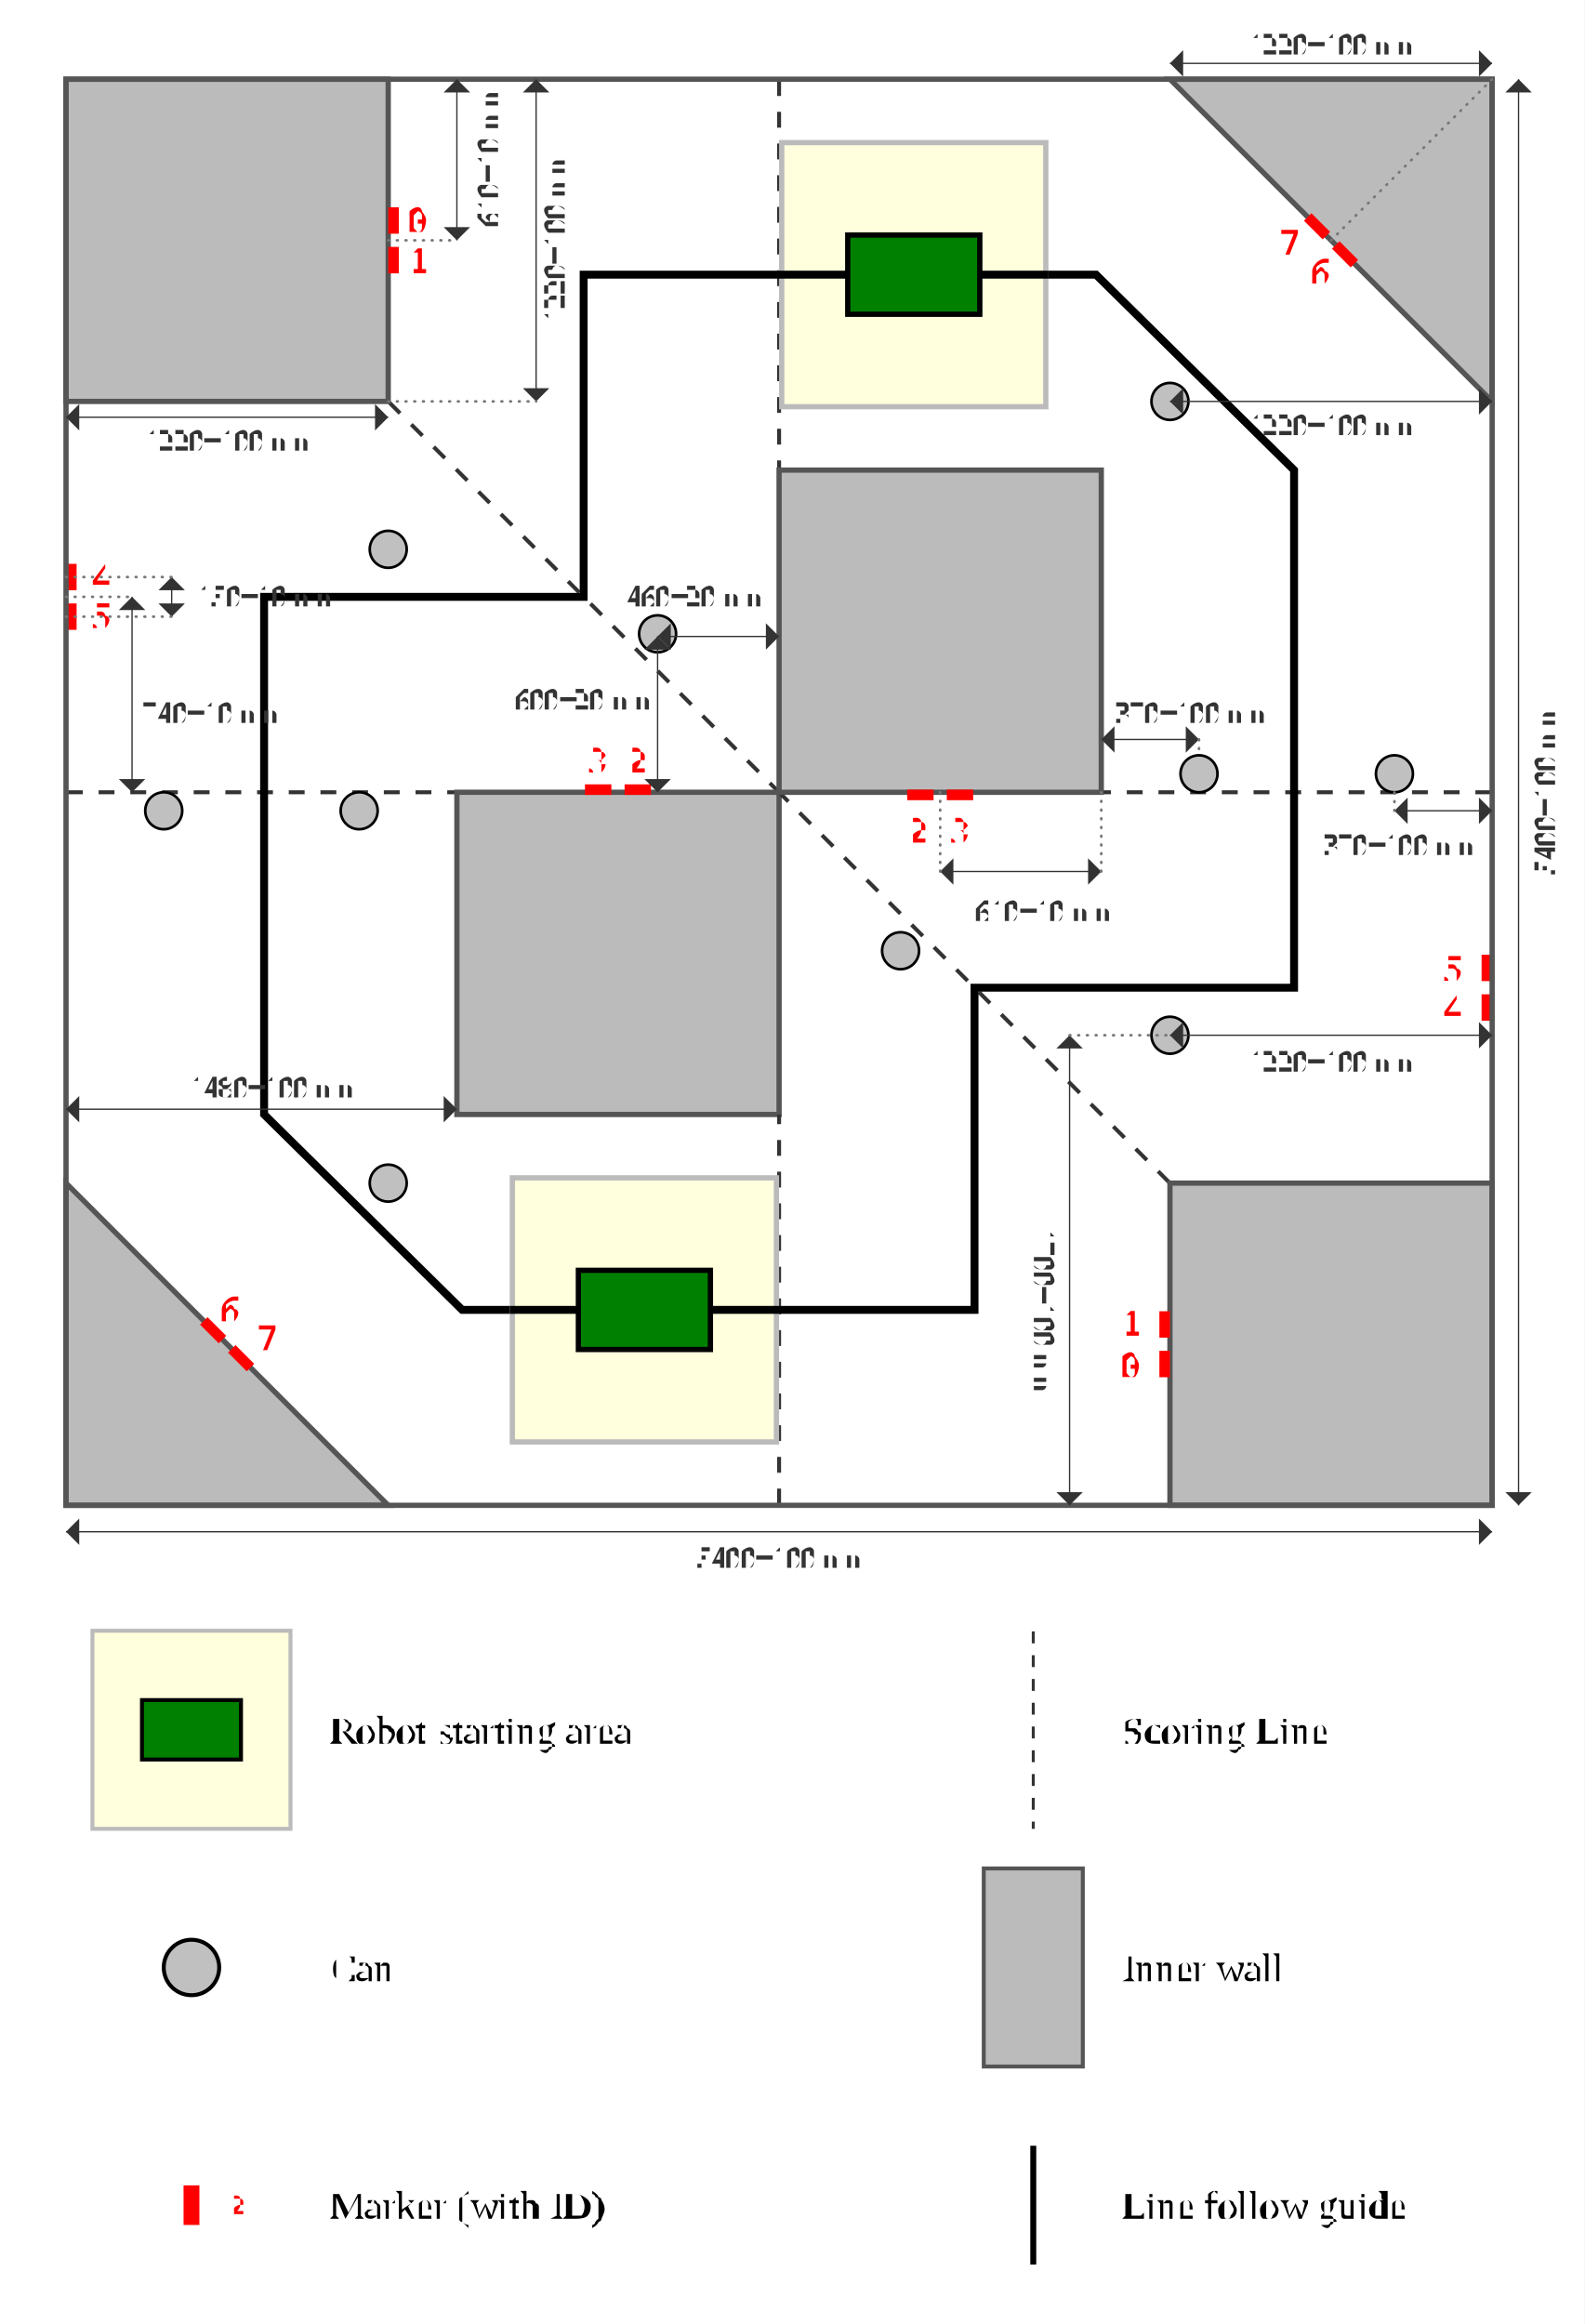
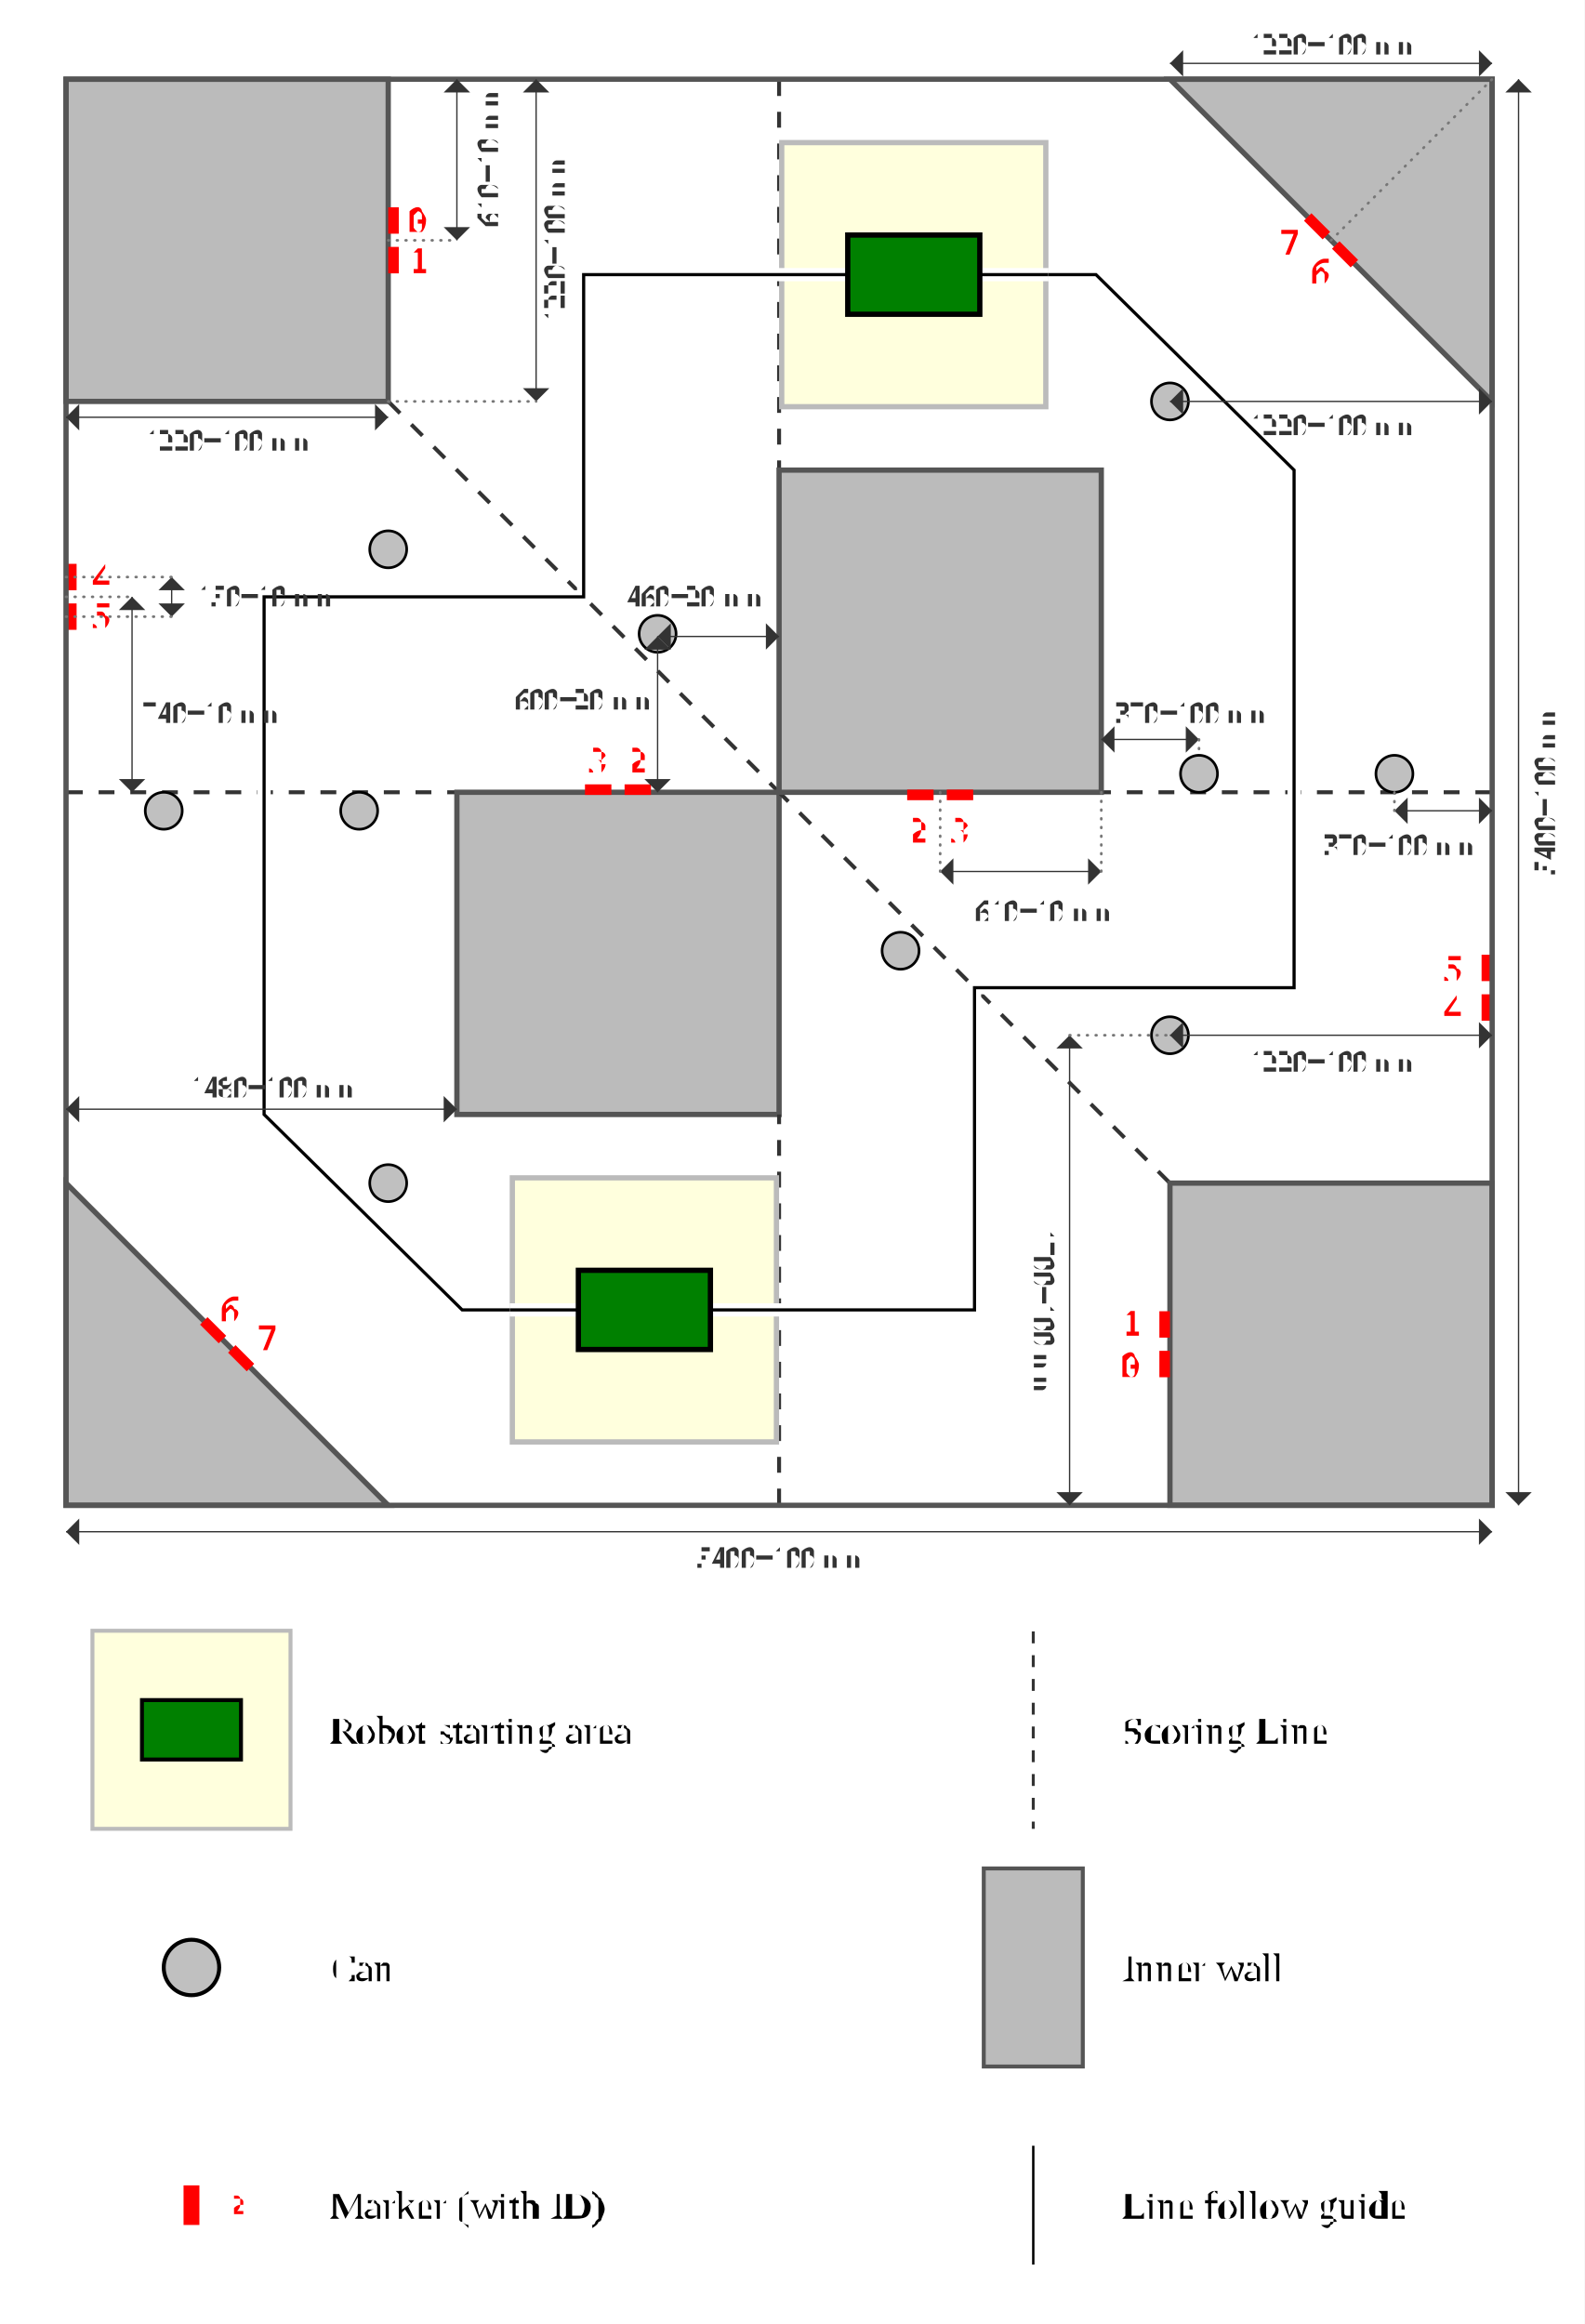
<svg xmlns="http://www.w3.org/2000/svg" xmlns:xlink="http://www.w3.org/1999/xlink" version="1.1" baseProfile="full" width="600" height="880">
  <style type="text/css">
    
      .arena-wall {
          fill: none;
          stroke: #555;
          stroke-width: .02;
      }

      .inner-wall {
          fill: #bbb;
          stroke: #555;
          stroke-width: .02;
      }

      .line-follow-guide {
          fill: none;
          stroke: black;
-           stroke-width: .03;
+           stroke-width: .012;
+       }
+ 
+       .line-follow-guide-back {
+           fill: none;
+           stroke: white;
+           stroke-width: .05;
      }

      .arena-wall {
          fill: none;
          stroke: #555;
          stroke-width: .02;
      }

      .can {
          stroke: black;
          stroke-width: 0.01;
          fill: silver;
      }

      #robot {
          fill: green;
          stroke: black;
          stroke-width: 0.02;
      }

      .scoring-line {
          stroke: #333;
          stroke-width: 0.015;
          /*stroke-dasharray: 0.141, 0.141;*/
          stroke-dasharray: 0.06 0.06;
          stroke-dashoffset: -50%;
          fill: none;
      }

      #marker {
          stroke: red;
          stroke-width: 0.04;
      }

      .start-zone {
        stroke: #bbb;
        stroke-width: 0.02;
        fill: #ffd;
      }

      .legend-label {
        font-size: 0.2px;
        text-anchor: start;
        dominant-baseline: central;
      }

      .marker-label {
        font-size: 0.12px;
        text-anchor: central;
        dominant-baseline: central;
        fill: red;
        font-family: monospace;
      }

      /*.dimension, .dimension-guide, .marker-label {
         display: none;
      }*/
      line.dimension {
        stroke: #333;
        stroke-width: 0.005;
        marker-start: url(#dimension-arrow-head-start);
        marker-end: url(#dimension-arrow-head-end);
      }

      text.dimension {
        fill: #333;
        font-size: 0.11px;
        text-anchor: middle;
        dominant-baseline: central;
      }
      .dimension-arrow-head {
        fill: #333;
      }
      .dimension-guide {
        stroke: #777;
        stroke-width: 0.01;
        stroke-dasharray: 0.003 0.03;
        stroke-linecap: round;
        fill: none;
      }

    
  </style>
  <defs>
    <g transform="scale(0.05)" id="dimension-arrow-head">
      <path id="path218" class="dimension-arrow-head" d="M0,0 L1,1 L1,-1 L0,0" />
    </g>
    <marker markerUnits="userSpaceOnUse" refY="1" refX="0" markerHeight="2" markerWidth="1" orient="auto" id="dimension-arrow-head-start">
      <use transform="translate(0,1)" xlink:href="#dimension-arrow-head" />
    </marker>
    <marker markerUnits="userSpaceOnUse" refY="1" refX="1" markerHeight="2" markerWidth="1" orient="auto" id="dimension-arrow-head-end">
      <use transform="matrix(-1,0,0,1,1,1)" xlink:href="#dimension-arrow-head" />
    </marker>
    <circle cx="0" cy="0" r="0.07" id="can" />
    <line x1="-0.05" y1="0" x2="0.05" y2="0" id="marker" />
    <rect width="0.5" height="0.3" x="-0.25" y="-0.15" id="robot" />
    <g id="marker-pair">
      <use xlink:href="#marker" transform="translate(0.075)" class="marker" />
      <use xlink:href="#marker" transform="translate(-0.075)" class="marker" />
    </g>
    <g id="side-zone">
      <line class="scoring-line" x1="2.7" y1="0" x2="2.7" y2="1.48" />
      <line class="scoring-line" x1="0" y1="2.7" x2="1.48" y2="2.7" />
      <line class="scoring-line" x1="1.22" y1="1.22" x2="2.7" y2="2.7" />
      <rect width="1" height="1" x="2.71" y="0.24" class="start-zone" />
+       <polyline points="3.72,0.74 1.96,0.74 1.96,1.96 0.75,1.96 0.75,3.92 1.5,4.66 1.68,4.66" class="line-follow-guide-back" />
      <polyline points="3.72,0.74 1.96,0.74 1.96,1.96 0.75,1.96 0.75,3.92 1.5,4.66 1.68,4.66" class="line-follow-guide" />
      <g transform="translate(3.21 0.74)">
        <use xlink:href="#robot" />
      </g>
      <use xlink:href="#can" transform="translate(4.18 1.22)" class="can" />
      <use xlink:href="#can" transform="translate(1.22 1.78)" class="can" />
      <use xlink:href="#can" transform="translate(2.24 2.1)" class="can" />
      <use xlink:href="#can" transform="translate(0.37 2.77)" class="can" />
      <use xlink:href="#can" transform="translate(1.11 2.77)" class="can" />
      <rect width="1.22" height="1.22" x="1.48" y="2.7" class="inner-wall" />
      <rect width="1.22" height="1.22" x="0" y="0" class="inner-wall" />
      <polygon points="5.4,0 4.18,0 5.4,1.22" class="inner-wall" />
      <use xlink:href="#marker-pair" transform="translate(1.24 0.61) rotate(90)" />
      <use xlink:href="#marker-pair" transform="translate(2.09 2.69)" />
      <use xlink:href="#marker-pair" transform="translate(0.02 1.96) rotate(90)" />
      <use xlink:href="#marker-pair" transform="translate(4.79 0.61) rotate(45)" />
    </g>
  </defs>
  <rect width="100%" height="100%" fill="white" />
  <g id="arena" transform="translate(25 30) scale(100)">
    <use xlink:href="#side-zone" />
    <use xlink:href="#side-zone" transform="rotate(180 2.7 2.7)" />
    <rect width="5.4" height="5.4" x="0" y="0" class="arena-wall" />
    <text class="marker-label" y="0.54" x="1.3">0</text>
    <text class="marker-label" y="0.69" x="1.3">1</text>
    <text class="marker-label" y="4.87" x="4">0</text>
    <text class="marker-label" y="4.72" x="4">1</text>
    <text class="marker-label" y="2.58" x="2.13">2</text>
    <text class="marker-label" y="2.58" x="1.98">3</text>
    <text class="marker-label" y="2.85" x="3.19">2</text>
    <text class="marker-label" y="2.85" x="3.35">3</text>
    <text class="marker-label" y="1.89" x="0.1">4</text>
    <text class="marker-label" y="2.04" x="0.1">5</text>
    <text class="marker-label" y="3.52" x="5.22">4</text>
    <text class="marker-label" y="3.37" x="5.22">5</text>
    <text class="marker-label" y="4.66" x="0.59">6</text>
    <text class="marker-label" y="4.77" x="0.73">7</text>
    <text class="marker-label" y="0.73" x="4.72">6</text>
    <text class="marker-label" y="0.62" x="4.6">7</text>
    <line x1="0" y1="1.28" x2="1.22" y2="1.28" class="dimension" />
    <text class="dimension" y="1.37" x="0.61">1220±100mm</text>
    <line x1="1.78" y1="0" x2="1.78" y2="1.22" class="dimension" />
    <line x1="1.22" y1="1.22" x2="1.78" y2="1.22" class="dimension-guide" />
    <text class="dimension" transform="rotate(-90, 1.85 0.61)" y="0.61" x="1.85">1220±100mm</text>
    <line x1="1.48" y1="0" x2="1.48" y2="0.61" class="dimension" />
    <line x1="1.22" y1="0.61" x2="1.48" y2="0.61" class="dimension-guide" />
    <text class="dimension" transform="rotate(-90, 1.6 0.3)" y="0.3" x="1.6">610±10mm</text>
    <line x1="0" y1="3.9" x2="1.48" y2="3.9" class="dimension" />
    <text class="dimension" y="3.82" x="0.78">1480±100mm</text>
    <line x1="4.18" y1="-0.06" x2="5.4" y2="-0.06" class="dimension" />
    <text class="dimension" y="-0.13" x="4.79">1220±100mm</text>
    <line x1="4.18" y1="3.62" x2="5.4" y2="3.62" class="dimension" />
    <text class="dimension" y="3.72" x="4.79">1220±100mm</text>
    <line x1="3.8" y1="5.4" x2="3.8" y2="3.62" class="dimension" />
    <line x1="3.8" y1="3.62" x2="4.18" y2="3.62" class="dimension-guide" />
    <text class="dimension" transform="rotate(90, 3.7 4.66)" y="4.66" x="3.7">1700±100mm</text>
    <line x1="2.24" y1="2.11" x2="2.7" y2="2.11" class="dimension" />
    <text class="dimension" y="1.96" x="2.38">460±20mm</text>
    <line x1="2.24" y1="2.11" x2="2.24" y2="2.7" class="dimension" />
    <text class="dimension" y="2.35" x="1.96">600±20mm</text>
    <line x1="3.31" y1="3" x2="3.92" y2="3" class="dimension" />
    <line x1="3.31" y1="3" x2="3.31" y2="2.7" class="dimension-guide" />
    <line x1="3.92" y1="3" x2="3.92" y2="2.7" class="dimension-guide" />
    <text class="dimension" y="3.15" x="3.7">610±10mm</text>
    <line x1="0.4" y1="1.885" x2="0.4" y2="2.035" class="dimension" />
    <line x1="0" y1="1.885" x2="0.4" y2="1.885" class="dimension-guide" />
    <line x1="0" y1="2.035" x2="0.4" y2="2.035" class="dimension-guide" />
    <text class="dimension" y="1.96" x="0.75">150±10mm</text>
    <line x1="0.25" y1="1.96" x2="0.25" y2="2.7" class="dimension" />
    <line x1="0" y1="1.96" x2="0.25" y2="1.96" class="dimension-guide" />
    <text class="dimension" y="2.4" x="0.55">740±10mm</text>
    <line x1="4.79" y1="0.61" x2="5.4" y2="0" class="dimension-guide" />
    <text class="dimension" y="1.31" x="4.79">1220±100mm</text>
    <line x1="4.18" y1="1.22" x2="5.4" y2="1.22" class="dimension" />
    <line x1="5.03" y1="2.77" x2="5.4" y2="2.77" class="dimension" />
    <line x1="5.03" y1="2.77" x2="5.03" y2="2.7" class="dimension-guide" />
    <text class="dimension" y="2.9" x="5.05">370±100mm</text>
    <line x1="3.92" y1="2.5" x2="4.29" y2="2.5" class="dimension" />
    <line x1="4.29" y1="2.5" x2="4.29" y2="2.56" class="dimension-guide" />
    <text class="dimension" y="2.4" x="4.26">370±100mm</text>
    <line x1="0" y1="5.5" x2="5.4" y2="5.5" class="dimension" />
    <text class="dimension" y="5.6" x="2.7">5400±100mm</text>
    <line x1="5.5" y1="0" x2="5.5" y2="5.4" class="dimension" />
    <text class="dimension" transform="rotate(-90, 5.6 2.7)" y="2.7" x="5.6">5400±100mm</text>
  </g>
  <g id="legend" transform="translate(35 580) scale(75)">
    <rect width="1" height="1" x="0" y="0.5" class="start-zone" />
    <use x="0.5" y="1" xlink:href="#robot" />
    <text class="legend-label" y="1" x="1.2">Robot starting area</text>
    <use xlink:href="#can" transform="translate(0.5 2.2) scale(2)" class="can" />
    <text class="legend-label" y="2.2" x="1.2">Can</text>
    <use xlink:href="#marker" transform="translate(0.5 3.4) scale(2) rotate(90)" class="marker" />
    <text class="marker-label" y="3.4" x="0.7">2</text>
    <text class="legend-label" y="3.4" x="1.2">Marker (with ID)</text>
    <line class="scoring-line" x1="4.75" y1="0.5" x2="4.75" y2="1.5" />
    <text class="legend-label" y="1" x="5.2">Scoring Line</text>
    <rect width="0.5" height="1" x="4.5" y="1.7" class="inner-wall" />
    <text class="legend-label" y="2.2" x="5.2">Inner wall</text>
    <line class="line-follow-guide" x1="4.75" y1="3.1" x2="4.75" y2="3.7" />
    <text class="legend-label" y="3.4" x="5.2">Line follow guide</text>
  </g>
</svg>
